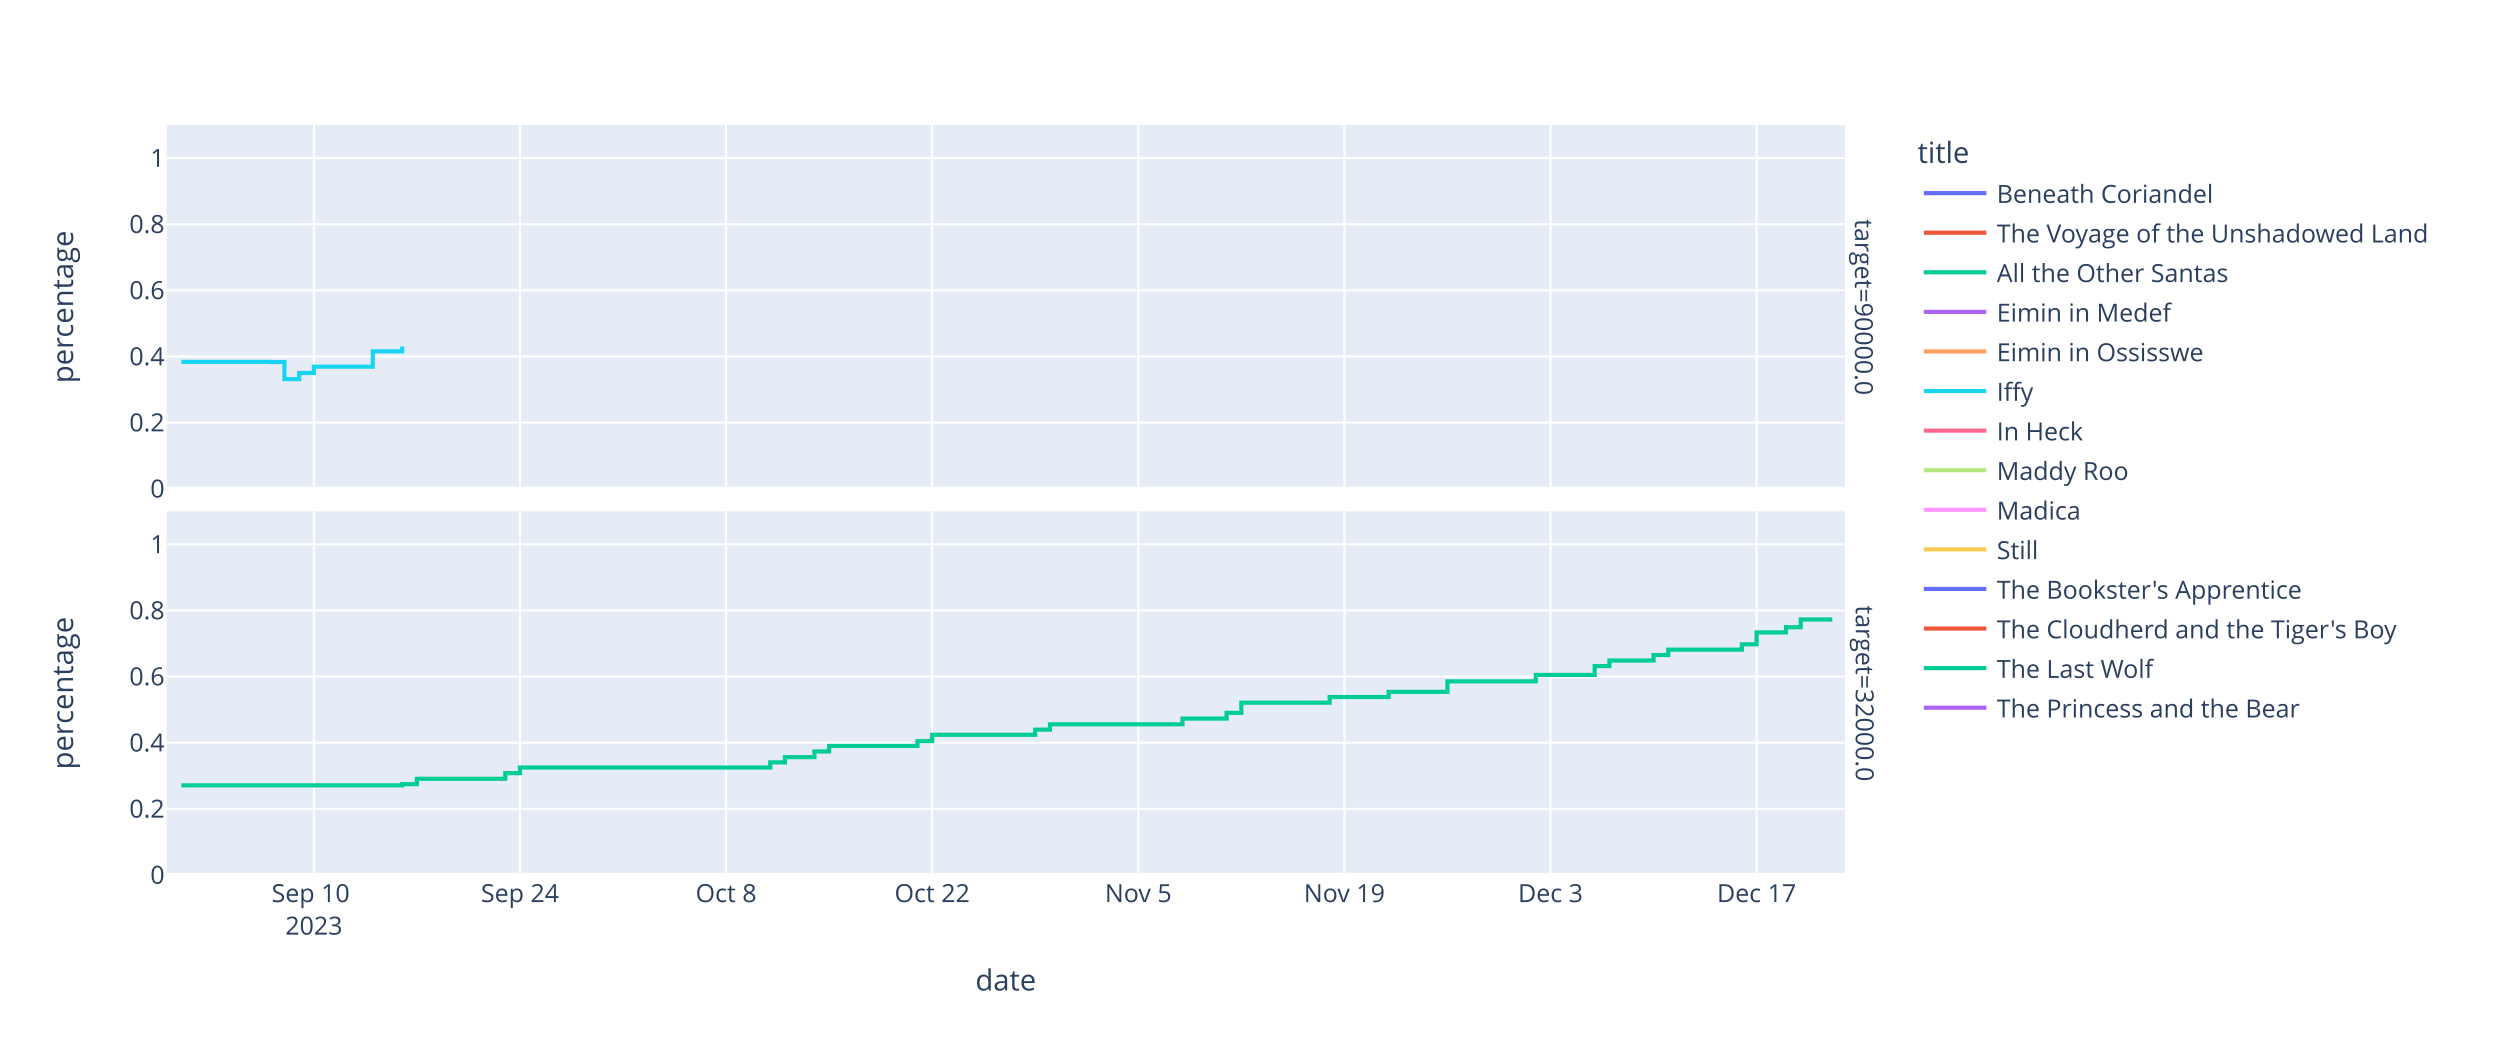
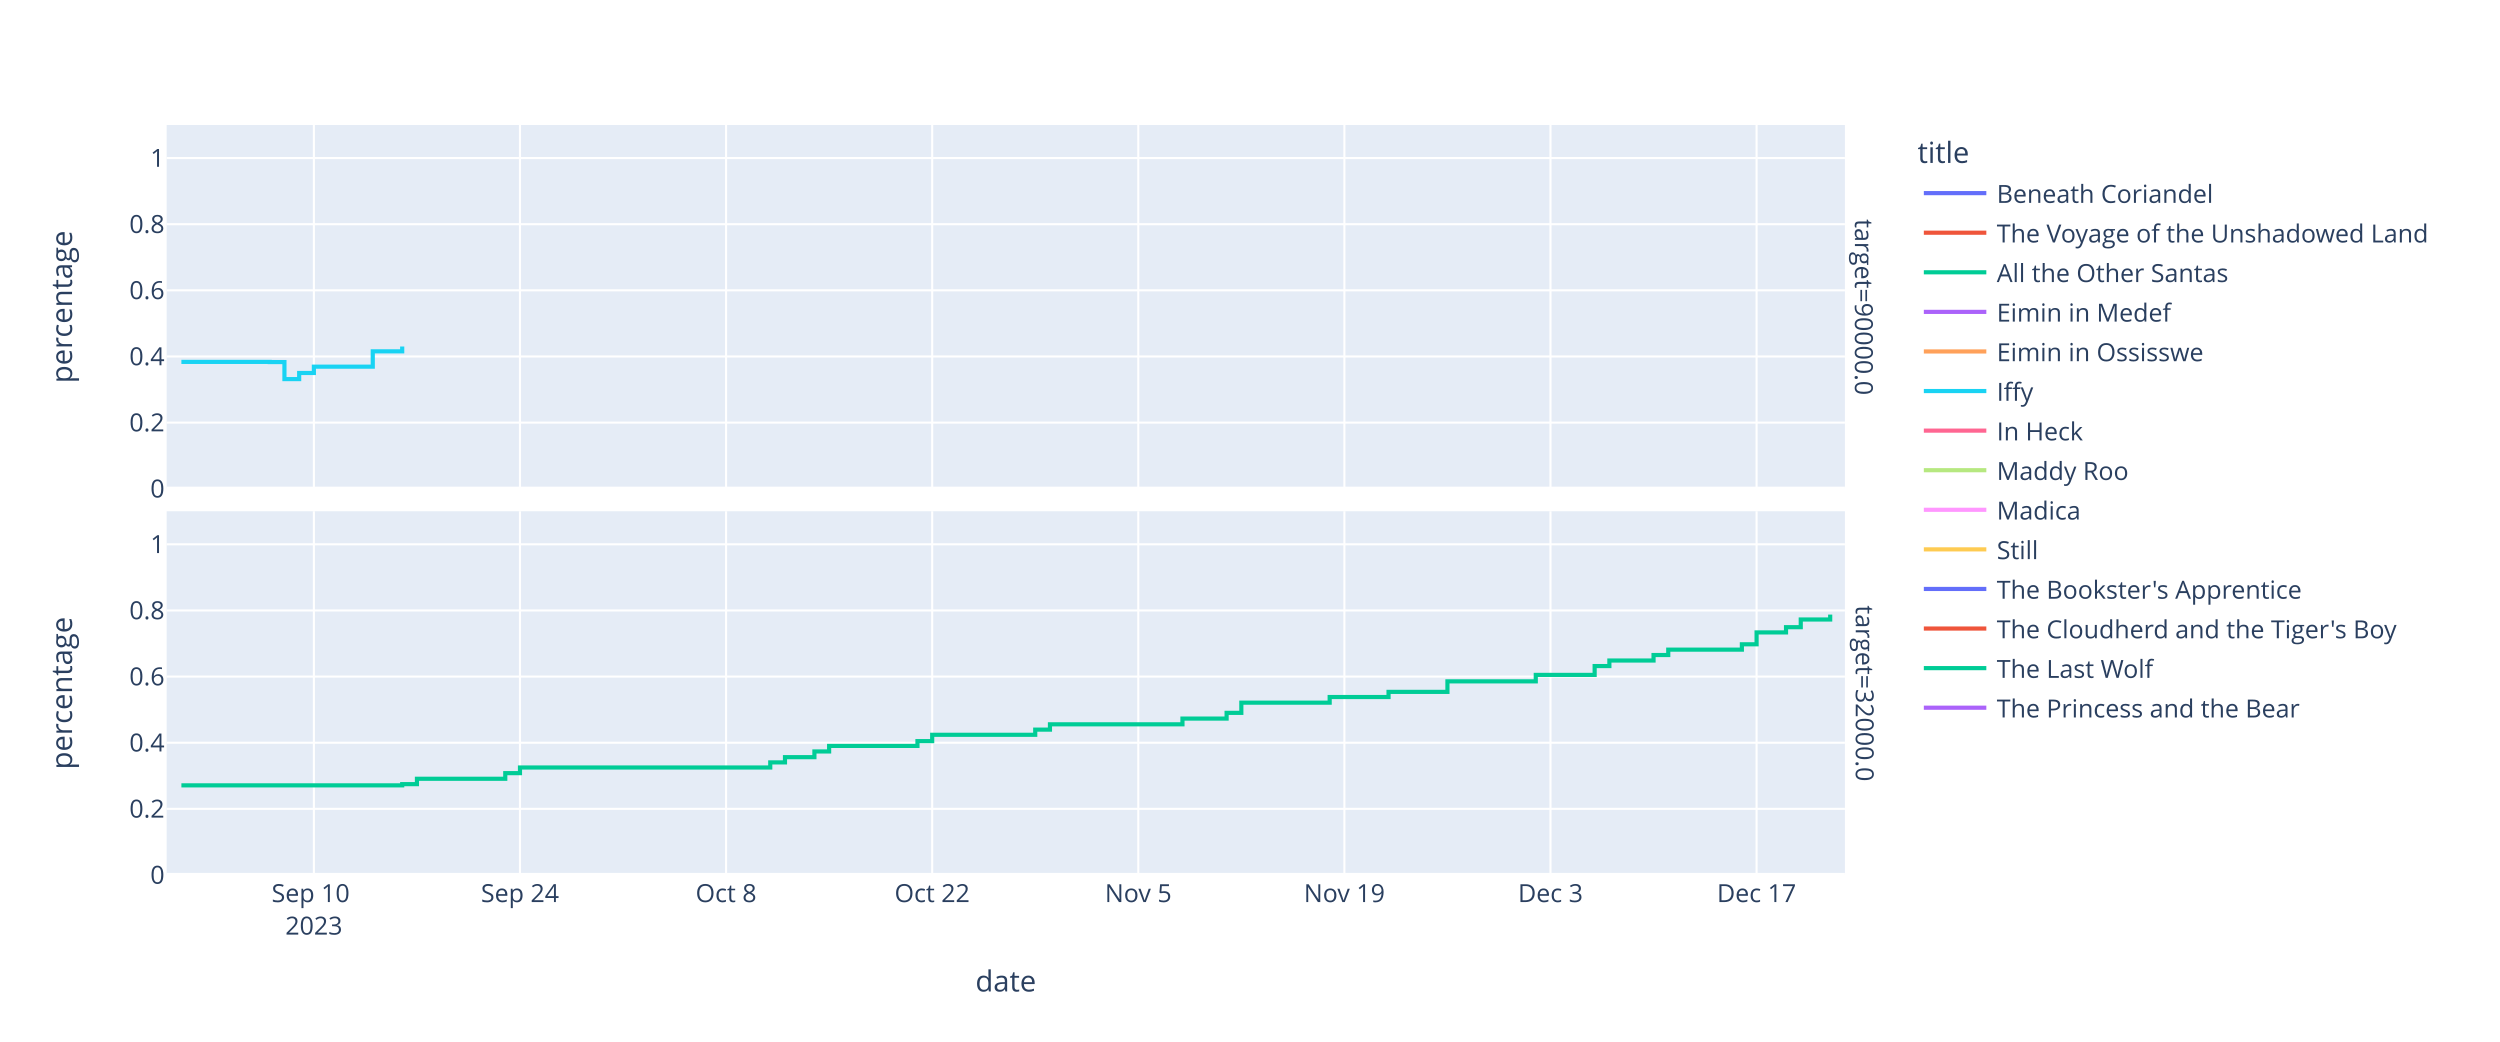
<svg xmlns="http://www.w3.org/2000/svg" class="main-svg" width="1200" height="500" style="" viewBox="0 0 1200 500">
  <rect x="0" y="0" width="1200" height="500" style="fill: rgb(255, 255, 255); fill-opacity: 1;" />
-   <defs id="defs-5c3f4b">
+   <defs id="defs-564329">
    <g class="clips">
-       <clipPath id="clip5c3f4bxyplot" class="plotclip">
+       <clipPath id="clip564329xyplot" class="plotclip">
        <rect width="805.56" height="174.6" />
      </clipPath>
-       <clipPath id="clip5c3f4bx2y2plot" class="plotclip">
+       <clipPath id="clip564329x2y2plot" class="plotclip">
        <rect width="805.56" height="174.6" />
      </clipPath>
-       <clipPath class="axesclip" id="clip5c3f4bx">
+       <clipPath class="axesclip" id="clip564329x">
        <rect x="80" y="0" width="805.56" height="500" />
      </clipPath>
-       <clipPath class="axesclip" id="clip5c3f4by">
+       <clipPath class="axesclip" id="clip564329y">
        <rect x="0" y="245.4" width="1200" height="174.6" />
      </clipPath>
-       <clipPath class="axesclip" id="clip5c3f4bxy">
+       <clipPath class="axesclip" id="clip564329xy">
        <rect x="80" y="245.4" width="805.56" height="174.6" />
      </clipPath>
-       <clipPath class="axesclip" id="clip5c3f4by2">
+       <clipPath class="axesclip" id="clip564329y2">
        <rect x="0" y="60" width="1200" height="174.6" />
      </clipPath>
-       <clipPath class="axesclip" id="clip5c3f4bxy2">
+       <clipPath class="axesclip" id="clip564329xy2">
        <rect x="80" y="60" width="805.56" height="174.6" />
      </clipPath>
-       <clipPath class="axesclip" id="clip5c3f4bx2">
+       <clipPath class="axesclip" id="clip564329x2">
        <rect x="80" y="0" width="805.56" height="500" />
      </clipPath>
-       <clipPath class="axesclip" id="clip5c3f4bx2y">
+       <clipPath class="axesclip" id="clip564329x2y">
        <rect x="80" y="245.4" width="805.56" height="174.6" />
      </clipPath>
-       <clipPath class="axesclip" id="clip5c3f4bx2y2">
+       <clipPath class="axesclip" id="clip564329x2y2">
        <rect x="80" y="60" width="805.56" height="174.6" />
      </clipPath>
    </g>
    <g class="gradients" />
    <g class="patterns" />
  </defs>
  <g class="bglayer">
    <rect class="bg" x="80" y="245.4" width="805.56" height="174.6" style="fill: rgb(229, 236, 246); fill-opacity: 1; stroke-width: 0;" />
    <rect class="bg" x="80" y="60" width="805.56" height="174.6" style="fill: rgb(229, 236, 246); fill-opacity: 1; stroke-width: 0;" />
  </g>
  <g class="layer-below">
    <g class="imagelayer" />
    <g class="shapelayer" />
  </g>
  <g class="cartesianlayer">
    <g class="subplot xy">
      <g class="layer-subplot">
        <g class="shapelayer" />
        <g class="imagelayer" />
      </g>
      <g class="minor-gridlayer">
        <g class="x" />
        <g class="y" />
      </g>
      <g class="gridlayer">
        <g class="x">
          <path class="xgrid crisp" transform="translate(150.66,0)" d="M0,245.4v174.6" style="stroke: rgb(255, 255, 255); stroke-opacity: 1; stroke-width: 1px;" />
          <path class="xgrid crisp" transform="translate(249.59,0)" d="M0,245.4v174.6" style="stroke: rgb(255, 255, 255); stroke-opacity: 1; stroke-width: 1px;" />
          <path class="xgrid crisp" transform="translate(348.52,0)" d="M0,245.4v174.6" style="stroke: rgb(255, 255, 255); stroke-opacity: 1; stroke-width: 1px;" />
          <path class="xgrid crisp" transform="translate(447.45,0)" d="M0,245.4v174.6" style="stroke: rgb(255, 255, 255); stroke-opacity: 1; stroke-width: 1px;" />
          <path class="xgrid crisp" transform="translate(546.38,0)" d="M0,245.4v174.6" style="stroke: rgb(255, 255, 255); stroke-opacity: 1; stroke-width: 1px;" />
          <path class="xgrid crisp" transform="translate(645.31,0)" d="M0,245.4v174.6" style="stroke: rgb(255, 255, 255); stroke-opacity: 1; stroke-width: 1px;" />
          <path class="xgrid crisp" transform="translate(744.23,0)" d="M0,245.4v174.6" style="stroke: rgb(255, 255, 255); stroke-opacity: 1; stroke-width: 1px;" />
          <path class="xgrid crisp" transform="translate(843.16,0)" d="M0,245.4v174.6" style="stroke: rgb(255, 255, 255); stroke-opacity: 1; stroke-width: 1px;" />
        </g>
        <g class="y">
          <path class="ygrid crisp" transform="translate(0,388.25)" d="M80,0h805.56" style="stroke: rgb(255, 255, 255); stroke-opacity: 1; stroke-width: 1px;" />
          <path class="ygrid crisp" transform="translate(0,356.51)" d="M80,0h805.56" style="stroke: rgb(255, 255, 255); stroke-opacity: 1; stroke-width: 1px;" />
          <path class="ygrid crisp" transform="translate(0,324.76)" d="M80,0h805.56" style="stroke: rgb(255, 255, 255); stroke-opacity: 1; stroke-width: 1px;" />
          <path class="ygrid crisp" transform="translate(0,293.02)" d="M80,0h805.56" style="stroke: rgb(255, 255, 255); stroke-opacity: 1; stroke-width: 1px;" />
          <path class="ygrid crisp" transform="translate(0,261.27)" d="M80,0h805.56" style="stroke: rgb(255, 255, 255); stroke-opacity: 1; stroke-width: 1px;" />
        </g>
      </g>
      <g class="zerolinelayer">
        <path class="yzl zl crisp" transform="translate(0,420)" d="M80,0h805.56" style="stroke: rgb(255, 255, 255); stroke-opacity: 1; stroke-width: 2px;" />
      </g>
      <path class="xlines-below" />
      <path class="ylines-below" />
      <g class="overlines-below" />
      <g class="xaxislayer-below" />
      <g class="yaxislayer-below" />
      <g class="overaxes-below" />
-       <g class="plot" transform="translate(80,245.4)" clip-path="url(#clip5c3f4bxyplot)">
+       <g class="plot" transform="translate(80,245.4)" clip-path="url(#clip564329xyplot)">
        <g class="scatterlayer mlayer">
-           <g class="trace scatter trace70bcc2" style="stroke-miterlimit: 2; opacity: 1;">
+           <g class="trace scatter trace7980bd" style="stroke-miterlimit: 2; opacity: 1;">
            <g class="fills" />
            <g class="errorbars" />
            <g class="lines">
-               <path class="js-line" d="M798.49,52.35V51.96H784.36V55.65H777.29V58.16H763.16V63.86H756.1V66.43H720.76V69.01H713.7V71.65H692.5V74.31H685.43V78.55H657.17V81.65H614.77V86.7H586.5V89.17H558.24V91.88H515.84V96.77H508.77V99.52H487.58V102.27H423.98V104.82H416.91V107.3H367.45V110.34H360.38V112.64H317.98V115.3H310.92V118.04H296.79V120.55H289.72V123H169.59V125.71H162.53V128.41H120.13V130.99H113.06V131.57H7.07" style="vector-effect: none; fill: none; stroke: rgb(0, 204, 150); stroke-opacity: 1; stroke-width: 2px; opacity: 1;" />
-             </g>
-             <g class="points" />
-             <g class="text" />
-           </g>
-           <g class="trace scatter tracebd49c6" style="stroke-miterlimit: 2; opacity: 1;">
-             <g class="fills" />
-             <g class="errorbars" />
-             <g class="lines">
-               <path class="js-line" d="M7.07,149.89" style="vector-effect: none; fill: none; stroke: rgb(255, 102, 146); stroke-opacity: 1; stroke-width: 2px; opacity: 1;" />
-             </g>
-             <g class="points" />
-             <g class="text" />
-           </g>
-           <g class="trace scatter trace13a48f" style="stroke-miterlimit: 2; opacity: 1;">
-             <g class="fills" />
-             <g class="errorbars" />
-             <g class="lines">
-               <path class="js-line" d="M7.07,17.32" style="vector-effect: none; fill: none; stroke: rgb(182, 232, 128); stroke-opacity: 1; stroke-width: 2px; opacity: 1;" />
-             </g>
-             <g class="points" />
-             <g class="text" />
-           </g>
-           <g class="trace scatter tracee0cafa" style="stroke-miterlimit: 2; opacity: 1;">
-             <g class="fills" />
-             <g class="errorbars" />
-             <g class="lines">
-               <path class="js-line" d="M7.07,29.28" style="vector-effect: none; fill: none; stroke: rgb(255, 151, 255); stroke-opacity: 1; stroke-width: 2px; opacity: 1;" />
-             </g>
-             <g class="points" />
-             <g class="text" />
-           </g>
-           <g class="trace scatter trace605f61" style="stroke-miterlimit: 2; opacity: 1;">
-             <g class="fills" />
-             <g class="errorbars" />
-             <g class="lines">
-               <path class="js-line" d="M7.07,21.52" style="vector-effect: none; fill: none; stroke: rgb(254, 203, 82); stroke-opacity: 1; stroke-width: 2px; opacity: 1;" />
-             </g>
+               <path class="js-line" d="M798.49,49.6V51.96H784.36V55.65H777.29V58.16H763.16V63.86H756.1V66.43H720.76V69.01H713.7V71.65H692.5V74.31H685.43V78.55H657.17V81.65H614.77V86.7H586.5V89.17H558.24V91.88H515.84V96.77H508.77V99.52H487.58V102.27H423.98V104.82H416.91V107.3H367.45V110.34H360.38V112.64H317.98V115.3H310.92V118.04H296.79V120.55H289.72V123H169.59V125.71H162.53V128.41H120.13V130.99H113.06V131.57H7.07" style="vector-effect: non-scaling-stroke; fill: none; stroke: rgb(0, 204, 150); stroke-opacity: 1; stroke-width: 2px; opacity: 1;" />
+             </g>
+             <g class="points" />
+             <g class="text" />
+           </g>
+           <g class="trace scatter trace73fc32" style="stroke-miterlimit: 2; opacity: 1;">
+             <g class="fills" />
+             <g class="errorbars" />
+             <g class="lines" />
+             <g class="points" />
+             <g class="text" />
+           </g>
+           <g class="trace scatter trace596974" style="stroke-miterlimit: 2; opacity: 1;">
+             <g class="fills" />
+             <g class="errorbars" />
+             <g class="lines" />
+             <g class="points" />
+             <g class="text" />
+           </g>
+           <g class="trace scatter tracead5bb3" style="stroke-miterlimit: 2; opacity: 1;">
+             <g class="fills" />
+             <g class="errorbars" />
+             <g class="lines" />
+             <g class="points" />
+             <g class="text" />
+           </g>
+           <g class="trace scatter trace7bc50b" style="stroke-miterlimit: 2; opacity: 1;">
+             <g class="fills" />
+             <g class="errorbars" />
+             <g class="lines" />
            <g class="points" />
            <g class="text" />
          </g>
        </g>
      </g>
      <g class="overplot" />
      <path class="xlines-above crisp" d="M0,0" style="fill: none;" />
      <path class="ylines-above crisp" d="M0,0" style="fill: none;" />
      <g class="overlines-above" />
      <g class="xaxislayer-above">
        <g class="xtick">
          <text text-anchor="middle" x="0" y="433" transform="translate(150.66,0)" style="font-family: 'Open Sans', verdana, arial, sans-serif; font-size: 12px; fill: rgb(42, 63, 95); fill-opacity: 1; white-space: pre; opacity: 1;">
            <tspan class="line" dy="0em" x="0" y="433">Sep 10</tspan>
            <tspan class="line" dy="1.3em" x="0" y="433">2023</tspan>
          </text>
        </g>
        <g class="xtick">
          <text text-anchor="middle" x="0" y="433" style="font-family: 'Open Sans', verdana, arial, sans-serif; font-size: 12px; fill: rgb(42, 63, 95); fill-opacity: 1; white-space: pre; opacity: 1;" transform="translate(249.59,0)">Sep 24</text>
        </g>
        <g class="xtick">
          <text text-anchor="middle" x="0" y="433" style="font-family: 'Open Sans', verdana, arial, sans-serif; font-size: 12px; fill: rgb(42, 63, 95); fill-opacity: 1; white-space: pre; opacity: 1;" transform="translate(348.52,0)">Oct 8</text>
        </g>
        <g class="xtick">
          <text text-anchor="middle" x="0" y="433" style="font-family: 'Open Sans', verdana, arial, sans-serif; font-size: 12px; fill: rgb(42, 63, 95); fill-opacity: 1; white-space: pre; opacity: 1;" transform="translate(447.45,0)">Oct 22</text>
        </g>
        <g class="xtick">
          <text text-anchor="middle" x="0" y="433" style="font-family: 'Open Sans', verdana, arial, sans-serif; font-size: 12px; fill: rgb(42, 63, 95); fill-opacity: 1; white-space: pre; opacity: 1;" transform="translate(546.38,0)">Nov 5</text>
        </g>
        <g class="xtick">
          <text text-anchor="middle" x="0" y="433" style="font-family: 'Open Sans', verdana, arial, sans-serif; font-size: 12px; fill: rgb(42, 63, 95); fill-opacity: 1; white-space: pre; opacity: 1;" transform="translate(645.31,0)">Nov 19</text>
        </g>
        <g class="xtick">
          <text text-anchor="middle" x="0" y="433" style="font-family: 'Open Sans', verdana, arial, sans-serif; font-size: 12px; fill: rgb(42, 63, 95); fill-opacity: 1; white-space: pre; opacity: 1;" transform="translate(744.23,0)">Dec 3</text>
        </g>
        <g class="xtick">
          <text text-anchor="middle" x="0" y="433" style="font-family: 'Open Sans', verdana, arial, sans-serif; font-size: 12px; fill: rgb(42, 63, 95); fill-opacity: 1; white-space: pre; opacity: 1;" transform="translate(843.16,0)">Dec 17</text>
        </g>
      </g>
      <g class="yaxislayer-above">
        <g class="ytick">
          <text text-anchor="end" x="79" y="4.2" transform="translate(0,420)" style="font-family: 'Open Sans', verdana, arial, sans-serif; font-size: 12px; fill: rgb(42, 63, 95); fill-opacity: 1; white-space: pre; opacity: 1;">0</text>
        </g>
        <g class="ytick">
          <text text-anchor="end" x="79" y="4.2" style="font-family: 'Open Sans', verdana, arial, sans-serif; font-size: 12px; fill: rgb(42, 63, 95); fill-opacity: 1; white-space: pre; opacity: 1;" transform="translate(0,388.25)">0.2</text>
        </g>
        <g class="ytick">
          <text text-anchor="end" x="79" y="4.2" style="font-family: 'Open Sans', verdana, arial, sans-serif; font-size: 12px; fill: rgb(42, 63, 95); fill-opacity: 1; white-space: pre; opacity: 1;" transform="translate(0,356.51)">0.4</text>
        </g>
        <g class="ytick">
          <text text-anchor="end" x="79" y="4.2" style="font-family: 'Open Sans', verdana, arial, sans-serif; font-size: 12px; fill: rgb(42, 63, 95); fill-opacity: 1; white-space: pre; opacity: 1;" transform="translate(0,324.76)">0.6</text>
        </g>
        <g class="ytick">
          <text text-anchor="end" x="79" y="4.2" style="font-family: 'Open Sans', verdana, arial, sans-serif; font-size: 12px; fill: rgb(42, 63, 95); fill-opacity: 1; white-space: pre; opacity: 1;" transform="translate(0,293.02)">0.8</text>
        </g>
        <g class="ytick">
          <text text-anchor="end" x="79" y="4.2" style="font-family: 'Open Sans', verdana, arial, sans-serif; font-size: 12px; fill: rgb(42, 63, 95); fill-opacity: 1; white-space: pre; opacity: 1;" transform="translate(0,261.27)">1</text>
        </g>
      </g>
      <g class="overaxes-above" />
    </g>
    <g class="subplot x2y2">
      <g class="layer-subplot">
        <g class="shapelayer" />
        <g class="imagelayer" />
      </g>
      <g class="minor-gridlayer">
        <g class="x2" />
        <g class="y2" />
      </g>
      <g class="gridlayer">
        <g class="x2">
          <path class="x2grid crisp" transform="translate(150.66,0)" d="M0,60v174.6" style="stroke: rgb(255, 255, 255); stroke-opacity: 1; stroke-width: 1px;" />
          <path class="x2grid crisp" transform="translate(249.59,0)" d="M0,60v174.6" style="stroke: rgb(255, 255, 255); stroke-opacity: 1; stroke-width: 1px;" />
          <path class="x2grid crisp" transform="translate(348.52,0)" d="M0,60v174.6" style="stroke: rgb(255, 255, 255); stroke-opacity: 1; stroke-width: 1px;" />
          <path class="x2grid crisp" transform="translate(447.45,0)" d="M0,60v174.6" style="stroke: rgb(255, 255, 255); stroke-opacity: 1; stroke-width: 1px;" />
          <path class="x2grid crisp" transform="translate(546.38,0)" d="M0,60v174.6" style="stroke: rgb(255, 255, 255); stroke-opacity: 1; stroke-width: 1px;" />
          <path class="x2grid crisp" transform="translate(645.31,0)" d="M0,60v174.6" style="stroke: rgb(255, 255, 255); stroke-opacity: 1; stroke-width: 1px;" />
          <path class="x2grid crisp" transform="translate(744.23,0)" d="M0,60v174.6" style="stroke: rgb(255, 255, 255); stroke-opacity: 1; stroke-width: 1px;" />
          <path class="x2grid crisp" transform="translate(843.16,0)" d="M0,60v174.6" style="stroke: rgb(255, 255, 255); stroke-opacity: 1; stroke-width: 1px;" />
        </g>
        <g class="y2">
          <path class="y2grid crisp" transform="translate(0,202.85)" d="M80,0h805.56" style="stroke: rgb(255, 255, 255); stroke-opacity: 1; stroke-width: 1px;" />
          <path class="y2grid crisp" transform="translate(0,171.11)" d="M80,0h805.56" style="stroke: rgb(255, 255, 255); stroke-opacity: 1; stroke-width: 1px;" />
          <path class="y2grid crisp" transform="translate(0,139.36)" d="M80,0h805.56" style="stroke: rgb(255, 255, 255); stroke-opacity: 1; stroke-width: 1px;" />
          <path class="y2grid crisp" transform="translate(0,107.62)" d="M80,0h805.56" style="stroke: rgb(255, 255, 255); stroke-opacity: 1; stroke-width: 1px;" />
          <path class="y2grid crisp" transform="translate(0,75.87)" d="M80,0h805.56" style="stroke: rgb(255, 255, 255); stroke-opacity: 1; stroke-width: 1px;" />
        </g>
      </g>
      <g class="zerolinelayer">
        <path class="y2zl zl crisp" transform="translate(0,234.6)" d="M80,0h805.56" style="stroke: rgb(255, 255, 255); stroke-opacity: 1; stroke-width: 2px;" />
      </g>
      <path class="xlines-below" />
      <path class="ylines-below" />
      <g class="overlines-below" />
      <g class="xaxislayer-below" />
      <g class="yaxislayer-below" />
      <g class="overaxes-below" />
-       <g class="plot" transform="translate(80,60)" clip-path="url(#clip5c3f4bx2y2plot)">
+       <g class="plot" transform="translate(80,60)" clip-path="url(#clip564329x2y2plot)">
        <g class="scatterlayer mlayer">
-           <g class="trace scatter trace9008b1" style="stroke-miterlimit: 2; opacity: 1;">
+           <g class="trace scatter trace8afe18" style="stroke-miterlimit: 2; opacity: 1;">
+             <g class="fills" />
+             <g class="errorbars" />
+             <g class="lines" />
+             <g class="points" />
+             <g class="text" />
+           </g>
+           <g class="trace scatter trace94dd9d" style="stroke-miterlimit: 2; opacity: 1;">
+             <g class="fills" />
+             <g class="errorbars" />
+             <g class="lines" />
+             <g class="points" />
+             <g class="text" />
+           </g>
+           <g class="trace scatter tracef966d2" style="stroke-miterlimit: 2; opacity: 1;">
+             <g class="fills" />
+             <g class="errorbars" />
+             <g class="lines" />
+             <g class="points" />
+             <g class="text" />
+           </g>
+           <g class="trace scatter trace0b76a2" style="stroke-miterlimit: 2; opacity: 1;">
+             <g class="fills" />
+             <g class="errorbars" />
+             <g class="lines" />
+             <g class="points" />
+             <g class="text" />
+           </g>
+           <g class="trace scatter trace881df9" style="stroke-miterlimit: 2; opacity: 1;">
            <g class="fills" />
            <g class="errorbars" />
            <g class="lines">
-               <path class="js-line" d="M7.07,31.58" style="vector-effect: none; fill: none; stroke: rgb(99, 110, 250); stroke-opacity: 1; stroke-width: 2px; opacity: 1;" />
-             </g>
-             <g class="points" />
-             <g class="text" />
-           </g>
-           <g class="trace scatter trace39b0b3" style="stroke-miterlimit: 2; opacity: 1;">
-             <g class="fills" />
-             <g class="errorbars" />
-             <g class="lines">
-               <path class="js-line" d="M7.07,121.15" style="vector-effect: none; fill: none; stroke: rgb(239, 85, 59); stroke-opacity: 1; stroke-width: 2px; opacity: 1;" />
-             </g>
-             <g class="points" />
-             <g class="text" />
-           </g>
-           <g class="trace scatter trace041640" style="stroke-miterlimit: 2; opacity: 1;">
-             <g class="fills" />
-             <g class="errorbars" />
-             <g class="lines">
-               <path class="js-line" d="M7.07,148.25" style="vector-effect: none; fill: none; stroke: rgb(171, 99, 250); stroke-opacity: 1; stroke-width: 2px; opacity: 1;" />
-             </g>
-             <g class="points" />
-             <g class="text" />
-           </g>
-           <g class="trace scatter trace819c0b" style="stroke-miterlimit: 2; opacity: 1;">
-             <g class="fills" />
-             <g class="errorbars" />
-             <g class="lines">
-               <path class="js-line" d="M7.07,144.1" style="vector-effect: none; fill: none; stroke: rgb(255, 161, 90); stroke-opacity: 1; stroke-width: 2px; opacity: 1;" />
-             </g>
-             <g class="points" />
-             <g class="text" />
-           </g>
-           <g class="trace scatter trace727f5a" style="stroke-miterlimit: 2; opacity: 1;">
-             <g class="fills" />
-             <g class="errorbars" />
-             <g class="lines">
-               <path class="js-line" d="M113.06,106.32V108.64H98.93V116H70.66V119.03H63.6V121.97H56.53V113.79H49.46V113.71H7.07" style="vector-effect: none; fill: none; stroke: rgb(25, 211, 243); stroke-opacity: 1; stroke-width: 2px; opacity: 1;" />
-             </g>
-             <g class="points" />
-             <g class="text" />
-           </g>
-           <g class="trace scatter trace44a73b" style="stroke-miterlimit: 2; opacity: 1;">
-             <g class="fills" />
-             <g class="errorbars" />
-             <g class="lines">
-               <path class="js-line" d="M7.07,47.66" style="vector-effect: none; fill: none; stroke: rgb(99, 110, 250); stroke-opacity: 1; stroke-width: 2px; opacity: 1;" />
-             </g>
-             <g class="points" />
-             <g class="text" />
-           </g>
-           <g class="trace scatter trace48a494" style="stroke-miterlimit: 2; opacity: 1;">
-             <g class="fills" />
-             <g class="errorbars" />
-             <g class="lines">
-               <path class="js-line" d="M7.07,151.91" style="vector-effect: none; fill: none; stroke: rgb(239, 85, 59); stroke-opacity: 1; stroke-width: 2px; opacity: 1;" />
-             </g>
-             <g class="points" />
-             <g class="text" />
-           </g>
-           <g class="trace scatter trace97a2be" style="stroke-miterlimit: 2; opacity: 1;">
-             <g class="fills" />
-             <g class="errorbars" />
-             <g class="lines">
-               <path class="js-line" d="M7.07,100.61" style="vector-effect: none; fill: none; stroke: rgb(0, 204, 150); stroke-opacity: 1; stroke-width: 2px; opacity: 1;" />
-             </g>
-             <g class="points" />
-             <g class="text" />
-           </g>
-           <g class="trace scatter trace457765" style="stroke-miterlimit: 2; opacity: 1;">
-             <g class="fills" />
-             <g class="errorbars" />
-             <g class="lines">
-               <path class="js-line" d="M7.07,129.02" style="vector-effect: none; fill: none; stroke: rgb(171, 99, 250); stroke-opacity: 1; stroke-width: 2px; opacity: 1;" />
-             </g>
+               <path class="js-line" d="M113.06,106.32V108.64H98.93V116H70.66V119.03H63.6V121.97H56.53V113.79H49.46V113.71H7.07" style="vector-effect: non-scaling-stroke; fill: none; stroke: rgb(25, 211, 243); stroke-opacity: 1; stroke-width: 2px; opacity: 1;" />
+             </g>
+             <g class="points" />
+             <g class="text" />
+           </g>
+           <g class="trace scatter traceabda87" style="stroke-miterlimit: 2; opacity: 1;">
+             <g class="fills" />
+             <g class="errorbars" />
+             <g class="lines" />
+             <g class="points" />
+             <g class="text" />
+           </g>
+           <g class="trace scatter trace4c040c" style="stroke-miterlimit: 2; opacity: 1;">
+             <g class="fills" />
+             <g class="errorbars" />
+             <g class="lines" />
+             <g class="points" />
+             <g class="text" />
+           </g>
+           <g class="trace scatter trace6163c5" style="stroke-miterlimit: 2; opacity: 1;">
+             <g class="fills" />
+             <g class="errorbars" />
+             <g class="lines" />
+             <g class="points" />
+             <g class="text" />
+           </g>
+           <g class="trace scatter trace911adc" style="stroke-miterlimit: 2; opacity: 1;">
+             <g class="fills" />
+             <g class="errorbars" />
+             <g class="lines" />
            <g class="points" />
            <g class="text" />
          </g>
        </g>
      </g>
      <g class="overplot" />
      <path class="xlines-above crisp" d="M0,0" style="fill: none;" />
      <path class="ylines-above crisp" d="M0,0" style="fill: none;" />
      <g class="overlines-above" />
      <g class="xaxislayer-above" />
      <g class="yaxislayer-above">
        <g class="y2tick">
          <text text-anchor="end" x="79" y="4.2" transform="translate(0,234.6)" style="font-family: 'Open Sans', verdana, arial, sans-serif; font-size: 12px; fill: rgb(42, 63, 95); fill-opacity: 1; white-space: pre; opacity: 1;">0</text>
        </g>
        <g class="y2tick">
          <text text-anchor="end" x="79" y="4.2" style="font-family: 'Open Sans', verdana, arial, sans-serif; font-size: 12px; fill: rgb(42, 63, 95); fill-opacity: 1; white-space: pre; opacity: 1;" transform="translate(0,202.85)">0.2</text>
        </g>
        <g class="y2tick">
          <text text-anchor="end" x="79" y="4.2" style="font-family: 'Open Sans', verdana, arial, sans-serif; font-size: 12px; fill: rgb(42, 63, 95); fill-opacity: 1; white-space: pre; opacity: 1;" transform="translate(0,171.11)">0.4</text>
        </g>
        <g class="y2tick">
          <text text-anchor="end" x="79" y="4.2" style="font-family: 'Open Sans', verdana, arial, sans-serif; font-size: 12px; fill: rgb(42, 63, 95); fill-opacity: 1; white-space: pre; opacity: 1;" transform="translate(0,139.36)">0.6</text>
        </g>
        <g class="y2tick">
          <text text-anchor="end" x="79" y="4.2" style="font-family: 'Open Sans', verdana, arial, sans-serif; font-size: 12px; fill: rgb(42, 63, 95); fill-opacity: 1; white-space: pre; opacity: 1;" transform="translate(0,107.62)">0.8</text>
        </g>
        <g class="y2tick">
          <text text-anchor="end" x="79" y="4.2" style="font-family: 'Open Sans', verdana, arial, sans-serif; font-size: 12px; fill: rgb(42, 63, 95); fill-opacity: 1; white-space: pre; opacity: 1;" transform="translate(0,75.87)">1</text>
        </g>
      </g>
      <g class="overaxes-above" />
    </g>
  </g>
  <g class="polarlayer" />
  <g class="smithlayer" />
  <g class="ternarylayer" />
  <g class="geolayer" />
  <g class="funnelarealayer" />
  <g class="pielayer" />
  <g class="iciclelayer" />
  <g class="treemaplayer" />
  <g class="sunburstlayer" />
  <g class="glimages" />
-   <defs id="topdefs-5c3f4b">
+   <defs id="topdefs-564329">
    <g class="clips" />
-     <clipPath id="legend5c3f4b">
+     <clipPath id="legend564329">
      <rect width="270" height="295" x="0" y="0" />
    </clipPath>
  </defs>
  <g class="layer-above">
    <g class="imagelayer" />
    <g class="shapelayer" />
  </g>
  <g class="infolayer">
    <g class="legend" pointer-events="all" transform="translate(918.44,60)">
      <rect class="bg" shape-rendering="crispEdges" style="stroke: rgb(68, 68, 68); stroke-opacity: 1; fill: rgb(255, 255, 255); fill-opacity: 1; stroke-width: 0px;" width="270" height="295" x="0" y="0" />
-       <g class="scrollbox" transform="" clip-path="url(#legend5c3f4b)">
+       <g class="scrollbox" transform="" clip-path="url(#legend564329)">
        <text class="legendtitletext" text-anchor="start" x="2" y="18.2" style="font-family: 'Open Sans', verdana, arial, sans-serif; font-size: 14px; fill: rgb(42, 63, 95); fill-opacity: 1; white-space: pre;">title</text>
        <g class="groups" transform="">
          <g class="traces" transform="translate(0,32.7)" style="opacity: 1;">
            <text class="legendtext" text-anchor="start" x="40" y="4.68" style="font-family: 'Open Sans', verdana, arial, sans-serif; font-size: 12px; fill: rgb(42, 63, 95); fill-opacity: 1; white-space: pre;">Beneath Coriandel</text>
            <g class="layers" style="opacity: 1;">
              <g class="legendfill" />
              <g class="legendlines">
                <path class="js-line" d="M5,0h30" style="fill: none; stroke: rgb(99, 110, 250); stroke-opacity: 1; stroke-width: 2px;" />
              </g>
              <g class="legendsymbols">
                <g class="legendpoints" />
              </g>
            </g>
            <rect class="legendtoggle" x="0" y="-9.5" width="264.219" height="19" style="fill: rgb(0, 0, 0); fill-opacity: 0;" />
          </g>
        </g>
        <g class="groups" transform="">
          <g class="traces" transform="translate(0,51.7)" style="opacity: 1;">
            <text class="legendtext" text-anchor="start" x="40" y="4.68" style="font-family: 'Open Sans', verdana, arial, sans-serif; font-size: 12px; fill: rgb(42, 63, 95); fill-opacity: 1; white-space: pre;">The Voyage of the Unshadowed Land</text>
            <g class="layers" style="opacity: 1;">
              <g class="legendfill" />
              <g class="legendlines">
                <path class="js-line" d="M5,0h30" style="fill: none; stroke: rgb(239, 85, 59); stroke-opacity: 1; stroke-width: 2px;" />
              </g>
              <g class="legendsymbols">
                <g class="legendpoints" />
              </g>
            </g>
            <rect class="legendtoggle" x="0" y="-9.5" width="264.219" height="19" style="fill: rgb(0, 0, 0); fill-opacity: 0;" />
          </g>
        </g>
        <g class="groups" transform="">
          <g class="traces" transform="translate(0,70.7)" style="opacity: 1;">
            <text class="legendtext" text-anchor="start" x="40" y="4.68" style="font-family: 'Open Sans', verdana, arial, sans-serif; font-size: 12px; fill: rgb(42, 63, 95); fill-opacity: 1; white-space: pre;">All the Other Santas</text>
            <g class="layers" style="opacity: 1;">
              <g class="legendfill" />
              <g class="legendlines">
                <path class="js-line" d="M5,0h30" style="fill: none; stroke: rgb(0, 204, 150); stroke-opacity: 1; stroke-width: 2px;" />
              </g>
              <g class="legendsymbols">
                <g class="legendpoints" />
              </g>
            </g>
            <rect class="legendtoggle" x="0" y="-9.5" width="264.219" height="19" style="fill: rgb(0, 0, 0); fill-opacity: 0;" />
          </g>
        </g>
        <g class="groups" transform="">
          <g class="traces" transform="translate(0,89.7)" style="opacity: 1;">
            <text class="legendtext" text-anchor="start" x="40" y="4.68" style="font-family: 'Open Sans', verdana, arial, sans-serif; font-size: 12px; fill: rgb(42, 63, 95); fill-opacity: 1; white-space: pre;">Eimin in Medef</text>
            <g class="layers" style="opacity: 1;">
              <g class="legendfill" />
              <g class="legendlines">
                <path class="js-line" d="M5,0h30" style="fill: none; stroke: rgb(171, 99, 250); stroke-opacity: 1; stroke-width: 2px;" />
              </g>
              <g class="legendsymbols">
                <g class="legendpoints" />
              </g>
            </g>
            <rect class="legendtoggle" x="0" y="-9.5" width="264.219" height="19" style="fill: rgb(0, 0, 0); fill-opacity: 0;" />
          </g>
        </g>
        <g class="groups" transform="">
          <g class="traces" transform="translate(0,108.7)" style="opacity: 1;">
            <text class="legendtext" text-anchor="start" x="40" y="4.68" style="font-family: 'Open Sans', verdana, arial, sans-serif; font-size: 12px; fill: rgb(42, 63, 95); fill-opacity: 1; white-space: pre;">Eimin in Ossisswe</text>
            <g class="layers" style="opacity: 1;">
              <g class="legendfill" />
              <g class="legendlines">
                <path class="js-line" d="M5,0h30" style="fill: none; stroke: rgb(255, 161, 90); stroke-opacity: 1; stroke-width: 2px;" />
              </g>
              <g class="legendsymbols">
                <g class="legendpoints" />
              </g>
            </g>
            <rect class="legendtoggle" x="0" y="-9.5" width="264.219" height="19" style="fill: rgb(0, 0, 0); fill-opacity: 0;" />
          </g>
        </g>
        <g class="groups" transform="">
          <g class="traces" transform="translate(0,127.7)" style="opacity: 1;">
            <text class="legendtext" text-anchor="start" x="40" y="4.68" style="font-family: 'Open Sans', verdana, arial, sans-serif; font-size: 12px; fill: rgb(42, 63, 95); fill-opacity: 1; white-space: pre;">Iffy</text>
            <g class="layers" style="opacity: 1;">
              <g class="legendfill" />
              <g class="legendlines">
                <path class="js-line" d="M5,0h30" style="fill: none; stroke: rgb(25, 211, 243); stroke-opacity: 1; stroke-width: 2px;" />
              </g>
              <g class="legendsymbols">
                <g class="legendpoints" />
              </g>
            </g>
            <rect class="legendtoggle" x="0" y="-9.5" width="264.219" height="19" style="fill: rgb(0, 0, 0); fill-opacity: 0;" />
          </g>
        </g>
        <g class="groups" transform="">
          <g class="traces" transform="translate(0,146.7)" style="opacity: 1;">
            <text class="legendtext" text-anchor="start" x="40" y="4.68" style="font-family: 'Open Sans', verdana, arial, sans-serif; font-size: 12px; fill: rgb(42, 63, 95); fill-opacity: 1; white-space: pre;">In Heck</text>
            <g class="layers" style="opacity: 1;">
              <g class="legendfill" />
              <g class="legendlines">
                <path class="js-line" d="M5,0h30" style="fill: none; stroke: rgb(255, 102, 146); stroke-opacity: 1; stroke-width: 2px;" />
              </g>
              <g class="legendsymbols">
                <g class="legendpoints" />
              </g>
            </g>
            <rect class="legendtoggle" x="0" y="-9.5" width="264.219" height="19" style="fill: rgb(0, 0, 0); fill-opacity: 0;" />
          </g>
        </g>
        <g class="groups" transform="">
          <g class="traces" transform="translate(0,165.7)" style="opacity: 1;">
            <text class="legendtext" text-anchor="start" x="40" y="4.68" style="font-family: 'Open Sans', verdana, arial, sans-serif; font-size: 12px; fill: rgb(42, 63, 95); fill-opacity: 1; white-space: pre;">Maddy Roo</text>
            <g class="layers" style="opacity: 1;">
              <g class="legendfill" />
              <g class="legendlines">
                <path class="js-line" d="M5,0h30" style="fill: none; stroke: rgb(182, 232, 128); stroke-opacity: 1; stroke-width: 2px;" />
              </g>
              <g class="legendsymbols">
                <g class="legendpoints" />
              </g>
            </g>
            <rect class="legendtoggle" x="0" y="-9.5" width="264.219" height="19" style="fill: rgb(0, 0, 0); fill-opacity: 0;" />
          </g>
        </g>
        <g class="groups" transform="">
          <g class="traces" transform="translate(0,184.7)" style="opacity: 1;">
            <text class="legendtext" text-anchor="start" x="40" y="4.68" style="font-family: 'Open Sans', verdana, arial, sans-serif; font-size: 12px; fill: rgb(42, 63, 95); fill-opacity: 1; white-space: pre;">Madica</text>
            <g class="layers" style="opacity: 1;">
              <g class="legendfill" />
              <g class="legendlines">
                <path class="js-line" d="M5,0h30" style="fill: none; stroke: rgb(255, 151, 255); stroke-opacity: 1; stroke-width: 2px;" />
              </g>
              <g class="legendsymbols">
                <g class="legendpoints" />
              </g>
            </g>
            <rect class="legendtoggle" x="0" y="-9.5" width="264.219" height="19" style="fill: rgb(0, 0, 0); fill-opacity: 0;" />
          </g>
        </g>
        <g class="groups" transform="">
          <g class="traces" transform="translate(0,203.7)" style="opacity: 1;">
            <text class="legendtext" text-anchor="start" x="40" y="4.68" style="font-family: 'Open Sans', verdana, arial, sans-serif; font-size: 12px; fill: rgb(42, 63, 95); fill-opacity: 1; white-space: pre;">Still</text>
            <g class="layers" style="opacity: 1;">
              <g class="legendfill" />
              <g class="legendlines">
                <path class="js-line" d="M5,0h30" style="fill: none; stroke: rgb(254, 203, 82); stroke-opacity: 1; stroke-width: 2px;" />
              </g>
              <g class="legendsymbols">
                <g class="legendpoints" />
              </g>
            </g>
            <rect class="legendtoggle" x="0" y="-9.5" width="264.219" height="19" style="fill: rgb(0, 0, 0); fill-opacity: 0;" />
          </g>
        </g>
        <g class="groups" transform="">
          <g class="traces" transform="translate(0,222.7)" style="opacity: 1;">
            <text class="legendtext" text-anchor="start" x="40" y="4.68" style="font-family: 'Open Sans', verdana, arial, sans-serif; font-size: 12px; fill: rgb(42, 63, 95); fill-opacity: 1; white-space: pre;">The Bookster's Apprentice</text>
            <g class="layers" style="opacity: 1;">
              <g class="legendfill" />
              <g class="legendlines">
                <path class="js-line" d="M5,0h30" style="fill: none; stroke: rgb(99, 110, 250); stroke-opacity: 1; stroke-width: 2px;" />
              </g>
              <g class="legendsymbols">
                <g class="legendpoints" />
              </g>
            </g>
            <rect class="legendtoggle" x="0" y="-9.5" width="264.219" height="19" style="fill: rgb(0, 0, 0); fill-opacity: 0;" />
          </g>
        </g>
        <g class="groups" transform="">
          <g class="traces" transform="translate(0,241.7)" style="opacity: 1;">
            <text class="legendtext" text-anchor="start" x="40" y="4.68" style="font-family: 'Open Sans', verdana, arial, sans-serif; font-size: 12px; fill: rgb(42, 63, 95); fill-opacity: 1; white-space: pre;">The Cloudherd and the Tiger's Boy</text>
            <g class="layers" style="opacity: 1;">
              <g class="legendfill" />
              <g class="legendlines">
                <path class="js-line" d="M5,0h30" style="fill: none; stroke: rgb(239, 85, 59); stroke-opacity: 1; stroke-width: 2px;" />
              </g>
              <g class="legendsymbols">
                <g class="legendpoints" />
              </g>
            </g>
            <rect class="legendtoggle" x="0" y="-9.5" width="264.219" height="19" style="fill: rgb(0, 0, 0); fill-opacity: 0;" />
          </g>
        </g>
        <g class="groups" transform="">
          <g class="traces" transform="translate(0,260.7)" style="opacity: 1;">
            <text class="legendtext" text-anchor="start" x="40" y="4.68" style="font-family: 'Open Sans', verdana, arial, sans-serif; font-size: 12px; fill: rgb(42, 63, 95); fill-opacity: 1; white-space: pre;">The Last Wolf</text>
            <g class="layers" style="opacity: 1;">
              <g class="legendfill" />
              <g class="legendlines">
                <path class="js-line" d="M5,0h30" style="fill: none; stroke: rgb(0, 204, 150); stroke-opacity: 1; stroke-width: 2px;" />
              </g>
              <g class="legendsymbols">
                <g class="legendpoints" />
              </g>
            </g>
            <rect class="legendtoggle" x="0" y="-9.5" width="264.219" height="19" style="fill: rgb(0, 0, 0); fill-opacity: 0;" />
          </g>
        </g>
        <g class="groups" transform="">
          <g class="traces" transform="translate(0,279.7)" style="opacity: 1;">
            <text class="legendtext" text-anchor="start" x="40" y="4.68" style="font-family: 'Open Sans', verdana, arial, sans-serif; font-size: 12px; fill: rgb(42, 63, 95); fill-opacity: 1; white-space: pre;">The Princess and the Bear</text>
            <g class="layers" style="opacity: 1;">
              <g class="legendfill" />
              <g class="legendlines">
                <path class="js-line" d="M5,0h30" style="fill: none; stroke: rgb(171, 99, 250); stroke-opacity: 1; stroke-width: 2px;" />
              </g>
              <g class="legendsymbols">
                <g class="legendpoints" />
              </g>
            </g>
            <rect class="legendtoggle" x="0" y="-9.5" width="264.219" height="19" style="fill: rgb(0, 0, 0); fill-opacity: 0;" />
          </g>
        </g>
      </g>
      <rect class="scrollbar" rx="20" ry="3" width="0" height="0" style="fill: rgb(128, 139, 164); fill-opacity: 1;" x="0" y="0" />
    </g>
    <g class="g-gtitle" />
    <g class="g-xtitle">
-       <text class="xtitle" x="482.78" y="475.409" text-anchor="middle" style="font-family: 'Open Sans', verdana, arial, sans-serif; font-size: 14px; fill: rgb(42, 63, 95); opacity: 1; font-weight: normal; white-space: pre;">date</text>
+       <text class="xtitle" x="482.78" y="475.909" text-anchor="middle" style="font-family: 'Open Sans', verdana, arial, sans-serif; font-size: 14px; fill: rgb(42, 63, 95); opacity: 1; font-weight: normal; white-space: pre;">date</text>
    </g>
    <g class="g-x2title" />
    <g class="g-ytitle">
-       <text class="ytitle" transform="rotate(-90,35.075,332.7)" x="35.075" y="332.7" text-anchor="middle" style="font-family: 'Open Sans', verdana, arial, sans-serif; font-size: 14px; fill: rgb(42, 63, 95); opacity: 1; font-weight: normal; white-space: pre;">percentage</text>
+       <text class="ytitle" transform="rotate(-90,34.575,332.7)" x="34.575" y="332.7" text-anchor="middle" style="font-family: 'Open Sans', verdana, arial, sans-serif; font-size: 14px; fill: rgb(42, 63, 95); opacity: 1; font-weight: normal; white-space: pre;">percentage</text>
    </g>
    <g class="g-y2title">
-       <text class="y2title" transform="rotate(-90,35.075,147.3)" x="35.075" y="147.3" text-anchor="middle" style="font-family: 'Open Sans', verdana, arial, sans-serif; font-size: 14px; fill: rgb(42, 63, 95); opacity: 1; font-weight: normal; white-space: pre;">percentage</text>
+       <text class="y2title" transform="rotate(-90,34.575,147.3)" x="34.575" y="147.3" text-anchor="middle" style="font-family: 'Open Sans', verdana, arial, sans-serif; font-size: 14px; fill: rgb(42, 63, 95); opacity: 1; font-weight: normal; white-space: pre;">percentage</text>
    </g>
    <g class="annotation" data-index="0" style="opacity: 1;">
      <g class="annotation-text-g" transform="rotate(90,895.06,332.7)">
        <g class="cursor-pointer" transform="translate(845,323)">
          <rect class="bg" x="0.5" y="0.5" width="99" height="18" style="stroke-width: 1px; stroke: rgb(0, 0, 0); stroke-opacity: 0; fill: rgb(0, 0, 0); fill-opacity: 0;" />
          <text class="annotation-text" text-anchor="middle" x="50.188" y="14" style="font-family: 'Open Sans', verdana, arial, sans-serif; font-size: 12px; fill: rgb(42, 63, 95); fill-opacity: 1; white-space: pre;">target=32000.0</text>
        </g>
      </g>
    </g>
    <g class="annotation" data-index="1" style="opacity: 1;">
      <g class="annotation-text-g" transform="rotate(90,895.06,147.3)">
        <g class="cursor-pointer" transform="translate(845,138)">
          <rect class="bg" x="0.5" y="0.5" width="99" height="18" style="stroke-width: 1px; stroke: rgb(0, 0, 0); stroke-opacity: 0; fill: rgb(0, 0, 0); fill-opacity: 0;" />
          <text class="annotation-text" text-anchor="middle" x="50.188" y="14" style="font-family: 'Open Sans', verdana, arial, sans-serif; font-size: 12px; fill: rgb(42, 63, 95); fill-opacity: 1; white-space: pre;">target=90000.0</text>
        </g>
      </g>
    </g>
  </g>
</svg>
